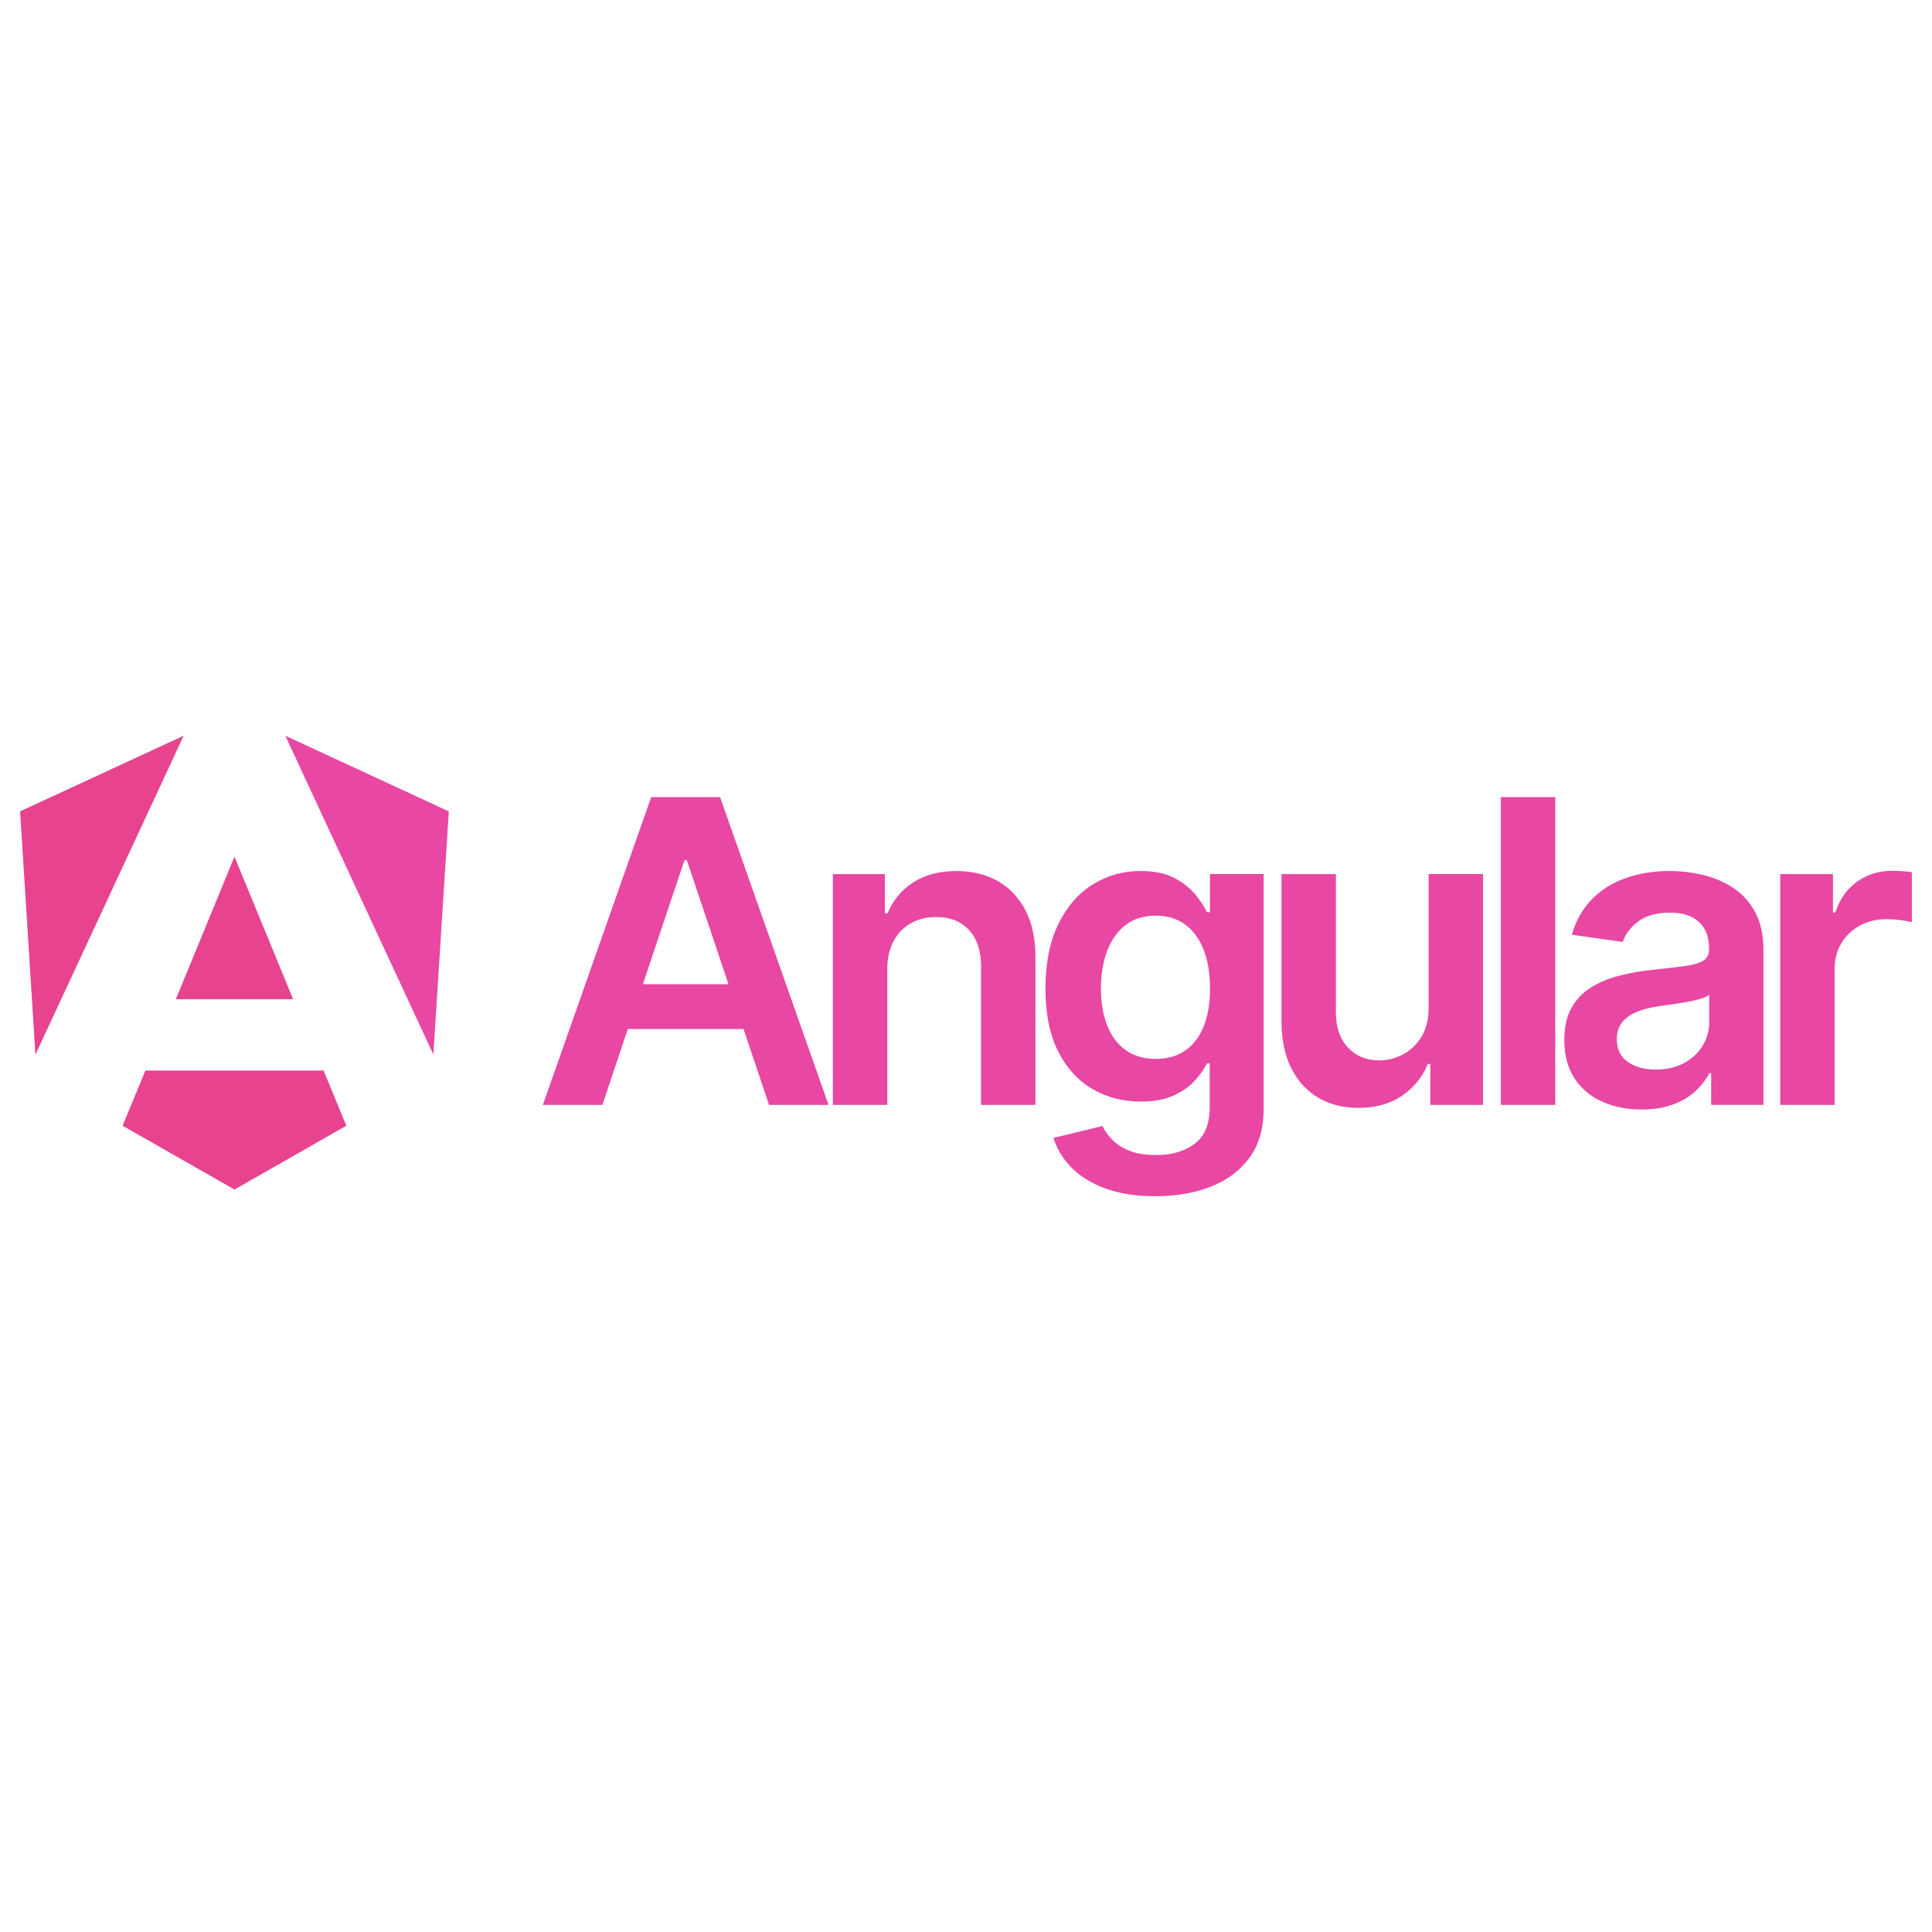
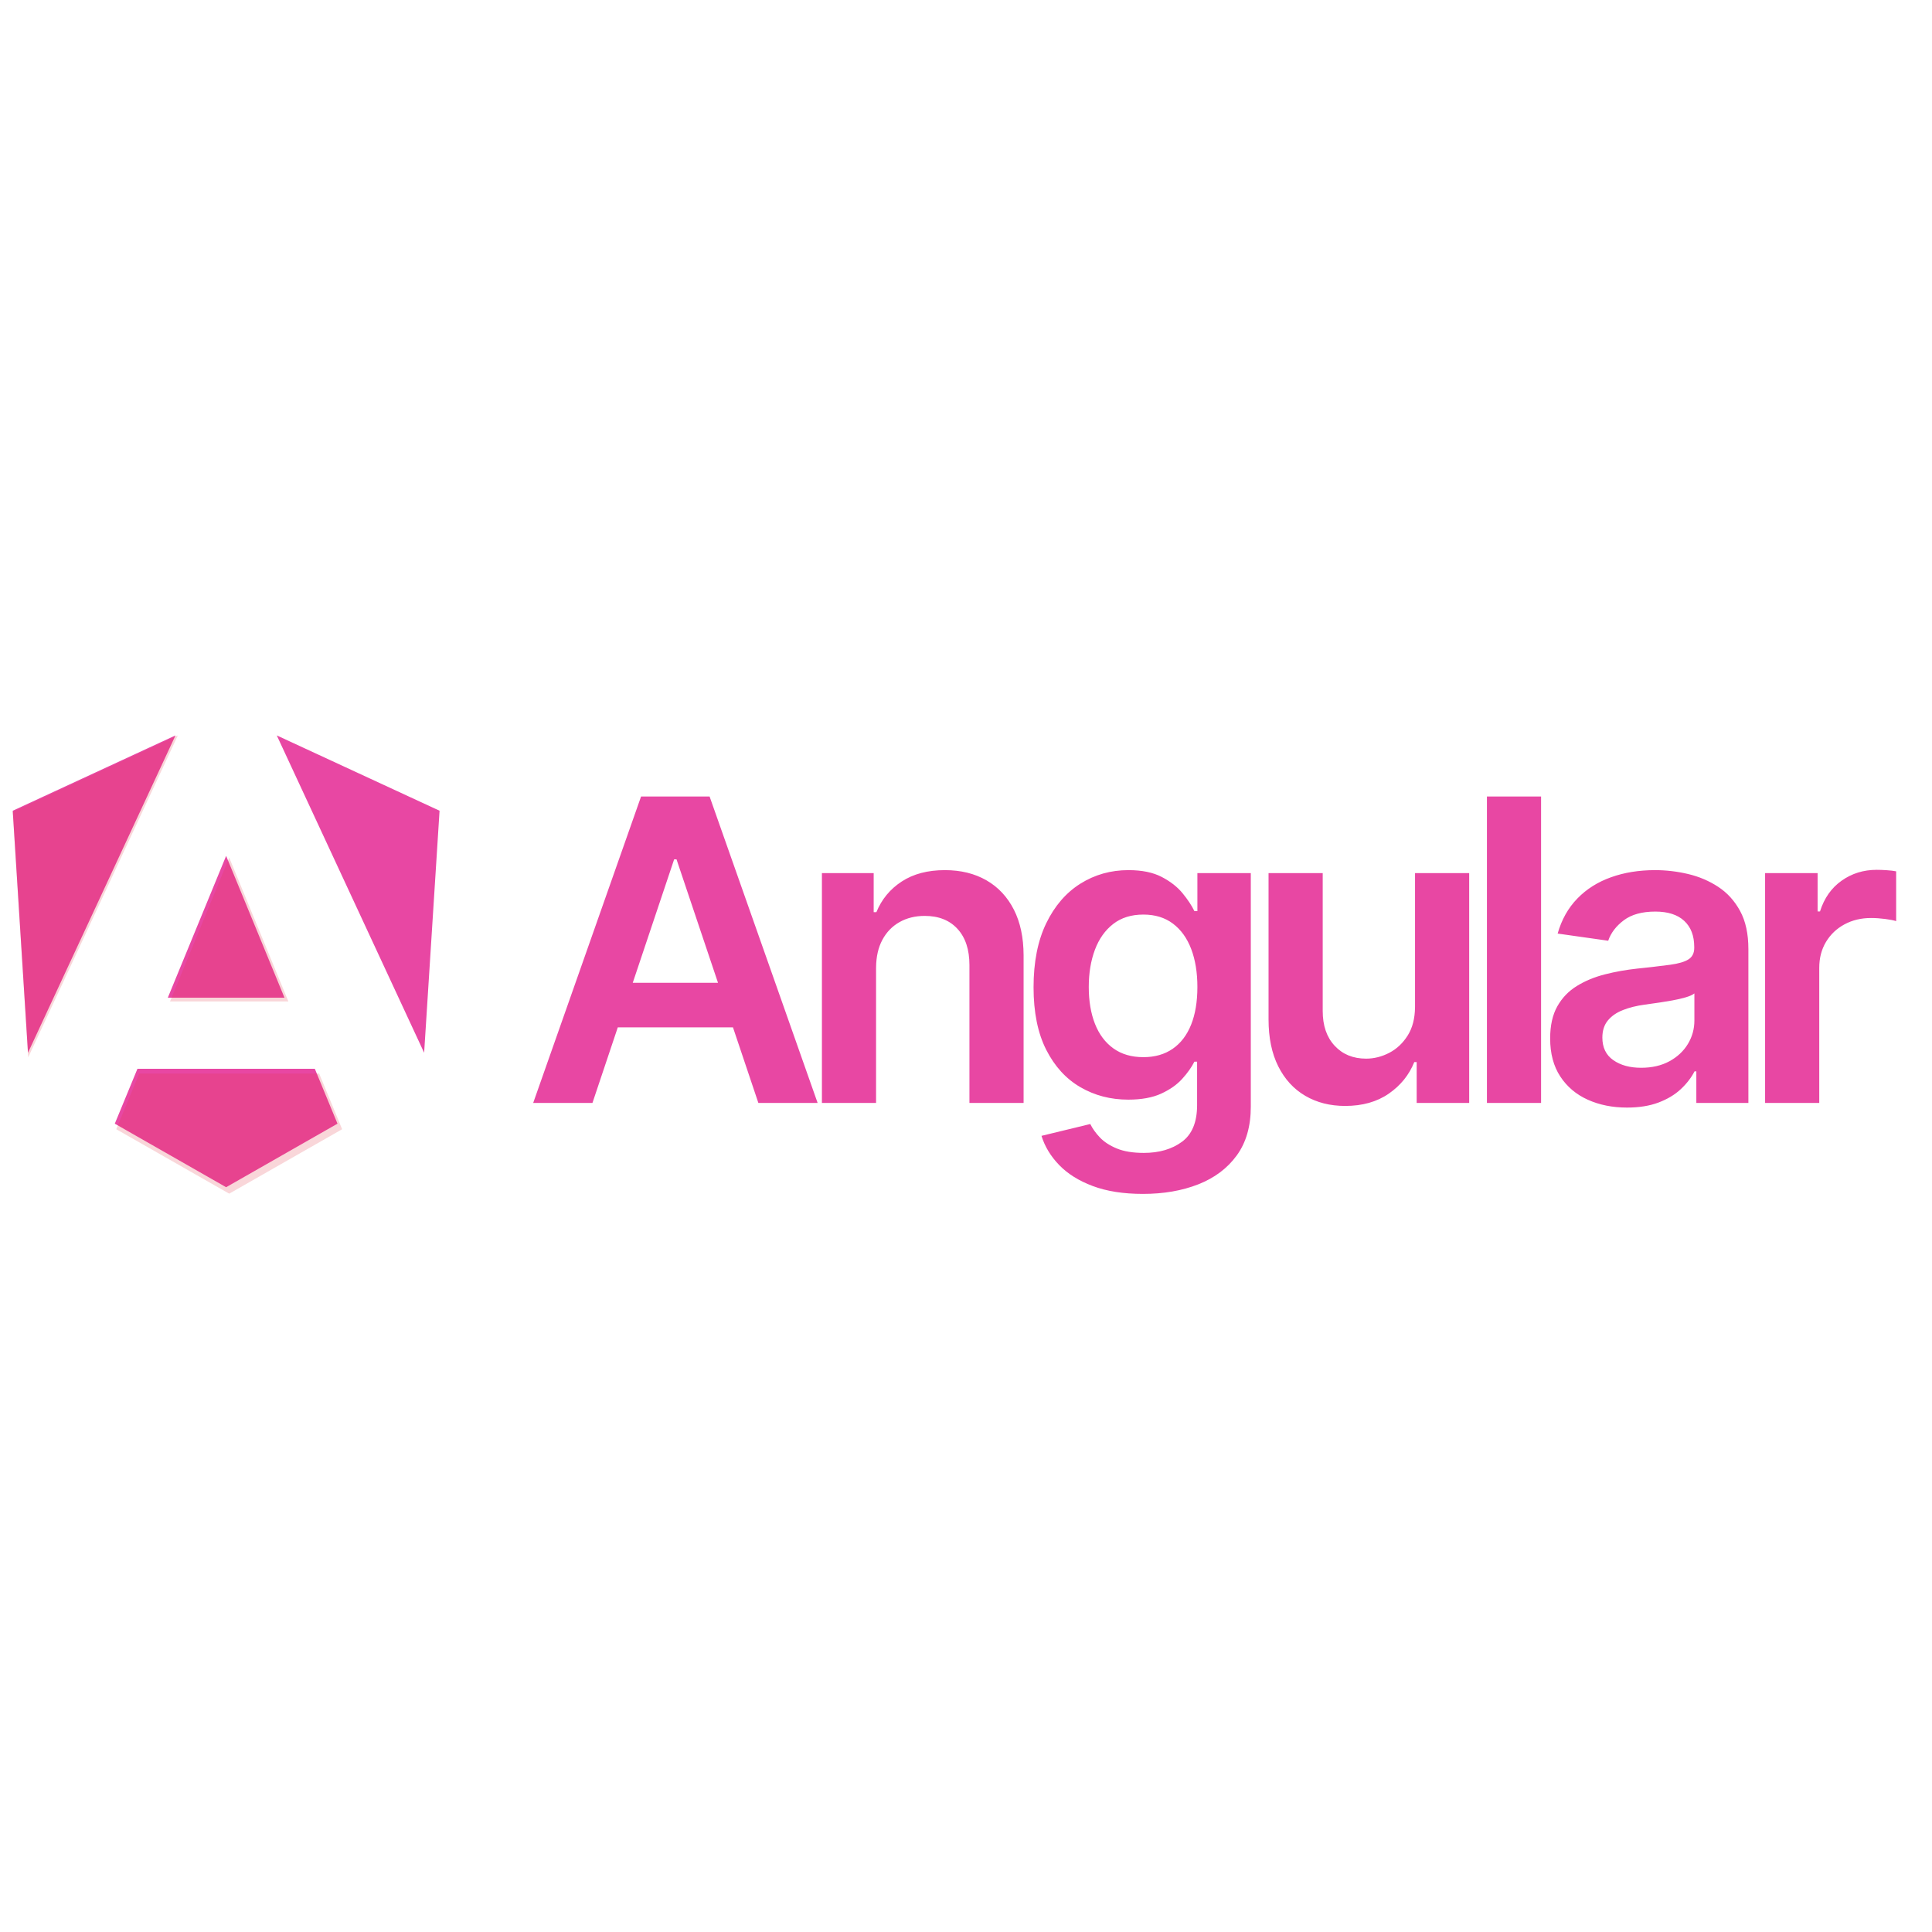
- <svg xmlns="http://www.w3.org/2000/svg" fill="none" viewBox="0 0 96 96" id="Angular--Streamline-Svg-Logos" height="566" width="566">
-   <path fill="url(#a)" d="m22.302 40.318-.769 12.079-7.354-15.838 8.124 3.759Zm-5.094 15.618-5.557 3.171-5.557-3.171 1.13-2.739h8.854l1.13 2.739Zm-5.557-13.366 2.912 7.079H8.739l2.912-7.079Zm-9.89 9.826L1 40.318l8.124-3.759-7.362 15.838Zm86.697 2.505V43.432h2.621v1.912h.119c.209-.662.569-1.173 1.079-1.534.51-.361 1.094-.541 1.751-.541.149 0 .317.006.504.019.187.012.342.031.467.056v2.486c-.115-.04-.295-.076-.541-.108-.246-.032-.484-.049-.713-.049-.493 0-.935.106-1.326.317-.391.212-.698.504-.922.877-.224.373-.336.804-.336 1.292v6.743h-2.703ZM82.966 43.282c.553 0 1.103.065 1.65.194.547.13 1.048.342 1.501.638.453.296.818.698 1.094 1.206.276.508.414 1.143.414 1.904v7.676H85.027v-1.576h-.09c-.164.319-.395.616-.691.892-.296.276-.667.498-1.113.665-.446.167-.967.25-1.565.25-.727 0-1.38-.131-1.96-.392-.58-.261-1.038-.648-1.374-1.161-.336-.513-.504-1.145-.504-1.897 0-.647.119-1.182.358-1.605.239-.423.565-.762.978-1.016.413-.254.88-.447 1.4-.579.52-.132 1.059-.228 1.617-.287l.336-.036.39-.043c.331-.037.619-.073.866-.106l.044-.006c.418-.057.723-.147.915-.269.192-.122.288-.312.288-.571v-.045c0-.562-.167-.998-.5-1.307-.334-.309-.814-.463-1.441-.463-.662 0-1.186.144-1.572.433-.386.289-.646.63-.78 1.023l-2.524-.358c.199-.697.527-1.281.986-1.751.458-.47 1.018-.824 1.68-1.06.662-.236 1.394-.355 2.195-.355Zm1.964 6.153c-.085.07-.228.134-.429.194-.202.06-.427.112-.676.157-.199.036-.397.069-.593.098l-.202.029-.579.082c-.403.055-.764.144-1.083.269-.319.124-.57.298-.754.519-.184.222-.276.507-.276.855 0 .498.182.874.545 1.127.364.254.827.381 1.389.381.543 0 1.013-.108 1.411-.325.398-.217.706-.504.922-.862.216-.359.325-.749.325-1.172v-1.352Zm-10.354 5.466h2.703V39.608h-2.703v15.293Zm-3.588-4.824v-6.646h2.703v11.47h-2.621V52.863h-.12c-.259.642-.683 1.167-1.273 1.576-.59.408-1.316.612-2.177.612-.752 0-1.415-.168-1.99-.504-.575-.336-1.024-.826-1.348-1.471-.324-.645-.485-1.425-.485-2.341v-7.303h2.703v6.885c0 .727.199 1.304.597 1.732.398.428.921.642 1.568.642.398 0 .784-.097 1.157-.291.373-.194.681-.484.922-.87.234-.374.355-.841.362-1.4l0-.053ZM56.683 43.282c.672 0 1.226.113 1.661.34.436.227.783.498 1.042.814.259.316.456.614.59.892h.149v-1.897h2.666v11.656c0 .981-.234 1.792-.702 2.434-.468.642-1.108 1.123-1.919 1.441-.811.319-1.732.478-2.763.478-.971 0-1.805-.131-2.502-.392-.697-.261-1.257-.611-1.68-1.049-.423-.438-.717-.923-.881-1.456l2.434-.59c.109.224.269.447.478.668.209.221.491.406.848.553.356.147.805.22 1.348.22.767 0 1.401-.185 1.904-.556.503-.371.754-.98.754-1.826v-2.173h-.135c-.139.279-.342.565-.608.859-.267.294-.618.54-1.053.739-.436.199-.982.299-1.639.299-.881 0-1.679-.208-2.393-.624-.714-.415-1.282-1.038-1.702-1.867-.421-.829-.631-1.868-.631-3.118 0-1.26.21-2.324.631-3.192.42-.869.989-1.528 1.706-1.979.717-.451 1.516-.676 2.397-.676Zm.747 2.218c-.602 0-1.105.157-1.508.47-.403.314-.707.743-.911 1.288-.204.545-.306 1.164-.306 1.855 0 .702.103 1.316.31 1.841.206.525.513.933.918 1.225.406.291.905.437 1.497.437.572 0 1.06-.139 1.464-.418.403-.279.71-.679.919-1.202.209-.523.314-1.15.314-1.882 0-.722-.103-1.354-.31-1.897-.207-.543-.51-.964-.911-1.266-.401-.301-.892-.452-1.475-.452ZM44.088 48.181v6.721h-2.703V43.432h2.584v1.949h.134c.264-.642.686-1.152 1.266-1.531.58-.378 1.298-.568 2.154-.568.791 0 1.482.169 2.072.508.59.339 1.048.829 1.374 1.471.318.627.479 1.383.482 2.271v7.37h-2.703v-6.885c0-.766-.198-1.367-.594-1.8-.396-.433-.942-.65-1.639-.65-.473 0-.892.103-1.258.31-.366.207-.652.504-.859.892-.2.375-.303.828-.31 1.356l-0.0.055Zm-8.309-8.572 5.391 15.293h-2.957l-1.267-3.771h-5.75l-1.265 3.771h-2.957l5.384-15.293h3.42Zm-1.65 3.136H34.01l-2.066 6.161h4.255l-2.07-6.161Z" />
-   <path fill="url(#b)" d="m17.208 55.937-5.557 3.171-5.557-3.171 1.13-2.739h8.854l1.13 2.739Zm-5.557-13.366 2.912 7.079H8.739l2.912-7.079Zm-9.89 9.826L1 40.318l8.124-3.759-7.362 15.838Z" />
+ <svg xmlns="http://www.w3.org/2000/svg" fill="none" id="Angular--Streamline-Svg-Logos" height="566" width="566" viewBox="0 32.127 151.699 45.075">
+   <path fill="url(#a)" d="M 34.514 42.473 L 33.303 61.476 L 21.732 36.559 L 34.514 42.473 Z M 26.499 67.045 L 17.756 72.034 L 9.014 67.045 L 10.792 62.736 L 24.721 62.736 L 26.499 67.045 Z M 17.756 46.017 L 22.338 57.154 L 13.176 57.154 L 17.756 46.017 Z M 2.198 61.476 L 1 42.473 L 13.78 36.559 L 2.198 61.476 Z M 138.594 65.416 L 138.594 47.371 L 142.717 47.371 L 142.717 50.379 L 142.905 50.379 C 143.234 49.338 143.799 48.533 144.603 47.965 C 145.405 47.397 146.323 47.113 147.357 47.113 C 147.592 47.113 147.856 47.123 148.15 47.143 C 148.444 47.162 148.688 47.192 148.884 47.23 L 148.884 51.142 C 148.704 51.08 148.42 51.024 148.033 50.973 C 147.645 50.922 147.272 50.896 146.911 50.896 C 146.136 50.896 145.441 51.063 144.825 51.396 C 144.21 51.728 143.727 52.188 143.374 52.776 C 143.022 53.363 142.846 54.041 142.846 54.808 L 142.846 65.416 L 138.594 65.416 Z M 129.952 47.137 C 130.822 47.137 131.686 47.238 132.548 47.442 C 133.41 47.645 134.197 47.981 134.909 48.447 C 135.622 48.913 136.196 49.545 136.631 50.344 C 137.066 51.142 137.282 52.141 137.282 53.34 L 137.282 65.416 L 133.195 65.416 L 133.195 62.938 L 133.054 62.938 C 132.795 63.438 132.433 63.907 131.966 64.342 C 131.501 64.776 130.917 65.124 130.216 65.388 C 129.516 65.65 128.695 65.781 127.756 65.781 C 126.612 65.781 125.584 65.575 124.672 65.164 C 123.759 64.753 123.038 64.143 122.51 63.337 C 121.981 62.53 121.717 61.536 121.717 60.353 C 121.717 59.335 121.905 58.493 122.281 57.828 C 122.657 57.161 123.169 56.629 123.82 56.23 C 124.47 55.83 125.204 55.527 126.022 55.32 C 126.841 55.112 127.689 54.961 128.566 54.867 L 129.095 54.811 L 129.709 54.744 C 130.228 54.685 130.683 54.629 131.07 54.576 L 131.138 54.567 C 131.797 54.478 132.276 54.337 132.578 54.144 C 132.879 53.952 133.03 53.652 133.03 53.245 L 133.03 53.175 C 133.03 52.29 132.768 51.605 132.243 51.12 C 131.718 50.634 130.963 50.391 129.976 50.391 C 128.934 50.391 128.11 50.618 127.502 51.072 C 126.896 51.527 126.487 52.063 126.275 52.681 L 122.305 52.118 C 122.617 51.021 123.134 50.103 123.855 49.363 C 124.575 48.622 125.457 48.066 126.499 47.695 C 127.54 47.323 128.691 47.137 129.952 47.137 Z M 133.042 56.817 C 132.909 56.927 132.683 57.028 132.367 57.123 C 132.049 57.216 131.695 57.298 131.303 57.369 C 130.99 57.425 130.679 57.477 130.371 57.523 L 130.053 57.569 L 129.142 57.698 C 128.507 57.784 127.939 57.925 127.438 58.121 C 126.936 58.317 126.541 58.589 126.251 58.938 C 125.962 59.286 125.816 59.734 125.816 60.283 C 125.816 61.065 126.102 61.657 126.674 62.056 C 127.246 62.456 127.975 62.656 128.86 62.656 C 129.714 62.656 130.453 62.485 131.08 62.145 C 131.706 61.804 132.19 61.351 132.531 60.788 C 132.872 60.223 133.042 59.609 133.042 58.944 L 133.042 56.817 Z M 116.752 65.416 L 121.004 65.416 L 121.004 41.356 L 116.752 41.356 L 116.752 65.416 Z M 111.107 57.828 L 111.107 47.371 L 115.359 47.371 L 115.359 65.416 L 111.236 65.416 L 111.236 62.209 L 111.048 62.209 C 110.641 63.22 109.973 64.046 109.044 64.689 C 108.117 65.33 106.975 65.652 105.62 65.652 C 104.437 65.652 103.394 65.388 102.489 64.858 C 101.584 64.33 100.878 63.559 100.368 62.544 C 99.86 61.53 99.605 60.302 99.605 58.861 L 99.605 47.371 L 103.858 47.371 L 103.858 58.203 C 103.858 59.347 104.171 60.255 104.798 60.928 C 105.424 61.603 106.246 61.939 107.265 61.939 C 107.891 61.939 108.498 61.786 109.086 61.48 C 109.673 61.176 110.156 60.719 110.537 60.112 C 110.905 59.523 111.095 58.79 111.106 57.911 L 111.107 57.828 Z M 88.603 47.137 C 89.661 47.137 90.531 47.315 91.216 47.671 C 91.902 48.028 92.448 48.455 92.855 48.952 C 93.262 49.45 93.572 49.917 93.784 50.356 L 94.018 50.356 L 94.018 47.371 L 98.212 47.371 L 98.212 65.71 C 98.212 67.253 97.845 68.53 97.108 69.54 C 96.372 70.55 95.365 71.306 94.089 71.808 C 92.813 72.309 91.363 72.559 89.742 72.559 C 88.215 72.559 86.903 72.354 85.807 71.943 C 84.71 71.532 83.829 70.981 83.164 70.291 C 82.498 69.602 82.036 68.839 81.777 68.001 L 85.608 67.072 C 85.779 67.425 86.03 67.775 86.359 68.124 C 86.688 68.472 87.132 68.762 87.693 68.994 C 88.252 69.225 88.959 69.34 89.812 69.34 C 91.019 69.34 92.018 69.048 92.809 68.465 C 93.599 67.882 93.995 66.924 93.995 65.593 L 93.995 62.175 L 93.784 62.175 C 93.564 62.612 93.245 63.063 92.826 63.525 C 92.407 63.988 91.855 64.375 91.169 64.689 C 90.484 65.001 89.625 65.158 88.591 65.158 C 87.205 65.158 85.95 64.831 84.826 64.177 C 83.702 63.523 82.809 62.544 82.147 61.24 C 81.486 59.936 81.154 58.301 81.154 56.335 C 81.154 54.353 81.486 52.68 82.147 51.313 C 82.809 49.946 83.704 48.909 84.832 48.199 C 85.96 47.492 87.217 47.137 88.603 47.137 Z M 89.778 50.626 C 88.83 50.626 88.039 50.872 87.405 51.366 C 86.77 51.859 86.293 52.534 85.971 53.392 C 85.65 54.25 85.489 55.223 85.489 56.311 C 85.489 57.417 85.652 58.382 85.977 59.208 C 86.302 60.034 86.784 60.676 87.422 61.134 C 88.061 61.593 88.845 61.822 89.778 61.822 C 90.678 61.822 91.446 61.603 92.08 61.164 C 92.715 60.725 93.196 60.094 93.525 59.272 C 93.854 58.45 94.018 57.463 94.018 56.311 C 94.018 55.177 93.856 54.182 93.531 53.328 C 93.206 52.474 92.728 51.811 92.098 51.337 C 91.467 50.862 90.694 50.626 89.778 50.626 Z M 68.788 54.843 L 68.788 65.416 L 64.536 65.416 L 64.536 47.371 L 68.601 47.371 L 68.601 50.437 L 68.812 50.437 C 69.227 49.428 69.89 48.624 70.803 48.03 C 71.715 47.434 72.845 47.137 74.193 47.137 C 75.438 47.137 76.525 47.403 77.452 47.935 C 78.381 48.469 79.101 49.24 79.614 50.25 C 80.114 51.236 80.367 52.426 80.372 53.822 L 80.372 65.416 L 76.119 65.416 L 76.119 54.585 C 76.119 53.379 75.808 52.435 75.185 51.754 C 74.563 51.072 73.703 50.731 72.607 50.731 C 71.862 50.731 71.203 50.894 70.627 51.219 C 70.051 51.545 69.601 52.012 69.276 52.623 C 68.962 53.214 68.799 53.925 68.789 54.757 L 68.788 54.843 Z M 55.717 41.356 L 64.199 65.416 L 59.546 65.416 L 57.553 59.484 L 48.508 59.484 L 46.519 65.416 L 41.866 65.416 L 50.336 41.356 L 55.717 41.356 Z M 53.12 46.291 L 52.933 46.291 L 49.683 55.983 L 56.377 55.983 L 53.12 46.291 Z" />
+   <path fill="url(#b)" d="M 26.864 67.481 L 17.996 72.541 L 9.129 67.481 L 10.932 63.11 L 25.06 63.11 L 26.864 67.481 L 26.864 67.481 Z M 17.996 46.152 L 22.643 57.449 L 13.35 57.449 L 17.996 46.152 L 17.996 46.152 Z M 2.215 61.832 L 1 42.558 L 13.963 36.559 L 2.215 61.832 L 2.215 61.832 Z" />
  <defs>
-     <linearGradient id="a" x1="1" x2="9321.01" y1="1136.44" y2="2026.87" gradientUnits="userSpaceOnUse">
+     <linearGradient id="a" x1="1" x2="9321.01" y1="1136.44" y2="2026.87" gradientUnits="userSpaceOnUse" gradientTransform="matrix(1.573239, 0, 0, 1.573239, -0.573239, -20.9568)">
      <stop stop-color="#e847a3" />
-       <stop offset=".257" stop-color="#da5af7" />
-       <stop offset=".338" stop-color="#dd57f6" />
-       <stop offset=".564" stop-color="#b848f4" />
+       <stop offset="0.257" stop-color="#da5af7" />
+       <stop offset="0.338" stop-color="#dd57f6" />
+       <stop offset="0.564" stop-color="#b848f4" />
      <stop offset="1" stop-color="#8842f6" />
    </linearGradient>
-     <linearGradient id="b" x1="594.463" x2="490.543" y1="975.844" y2="2287.46" gradientUnits="userSpaceOnUse">
+     <linearGradient id="b" x1="594.463" x2="490.543" y1="975.844" y2="2287.46" gradientUnits="userSpaceOnUse" gradientTransform="matrix(1.595745, 0, 0, 1.595745, -0.595745, -21.77959)">
      <stop stop-color="#e03440" stop-opacity=".2" />
-       <stop offset=".28" stop-color="#e03440" stop-opacity=".62" />
+       <stop offset="0.28" stop-color="#e03440" stop-opacity=".62" />
      <stop offset="1" stop-color="#e03440" />
    </linearGradient>
  </defs>
</svg>
